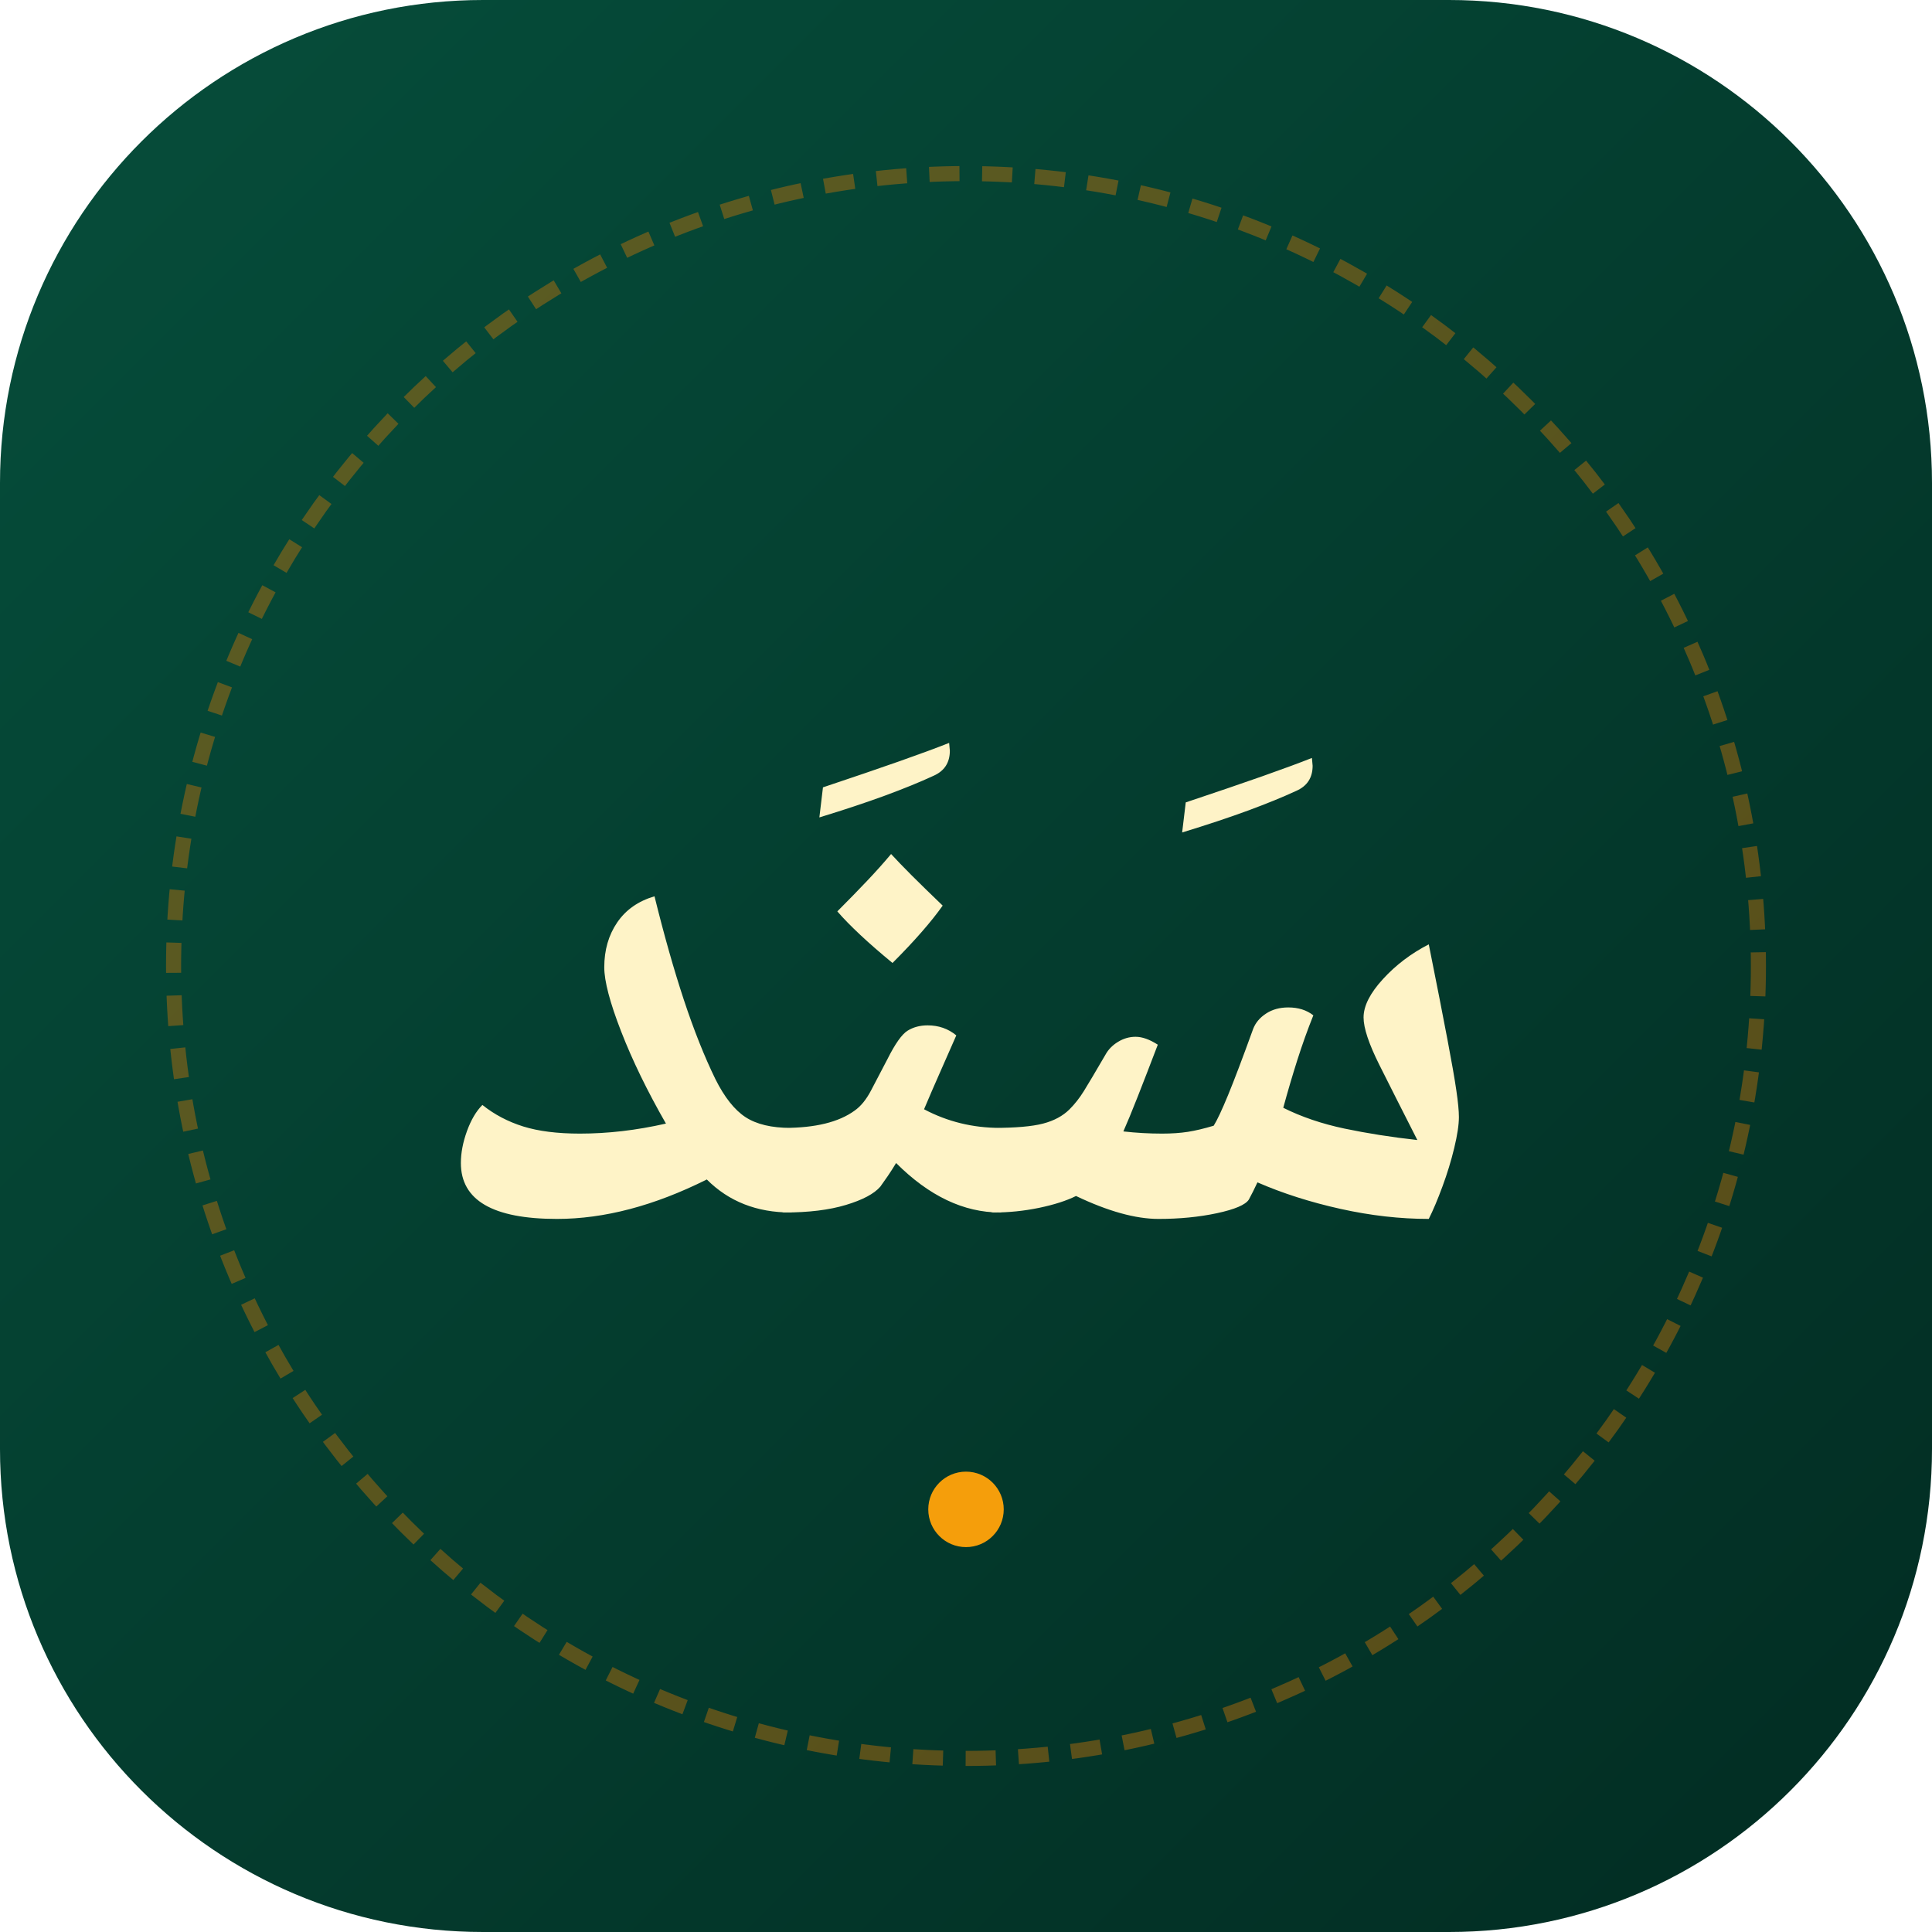
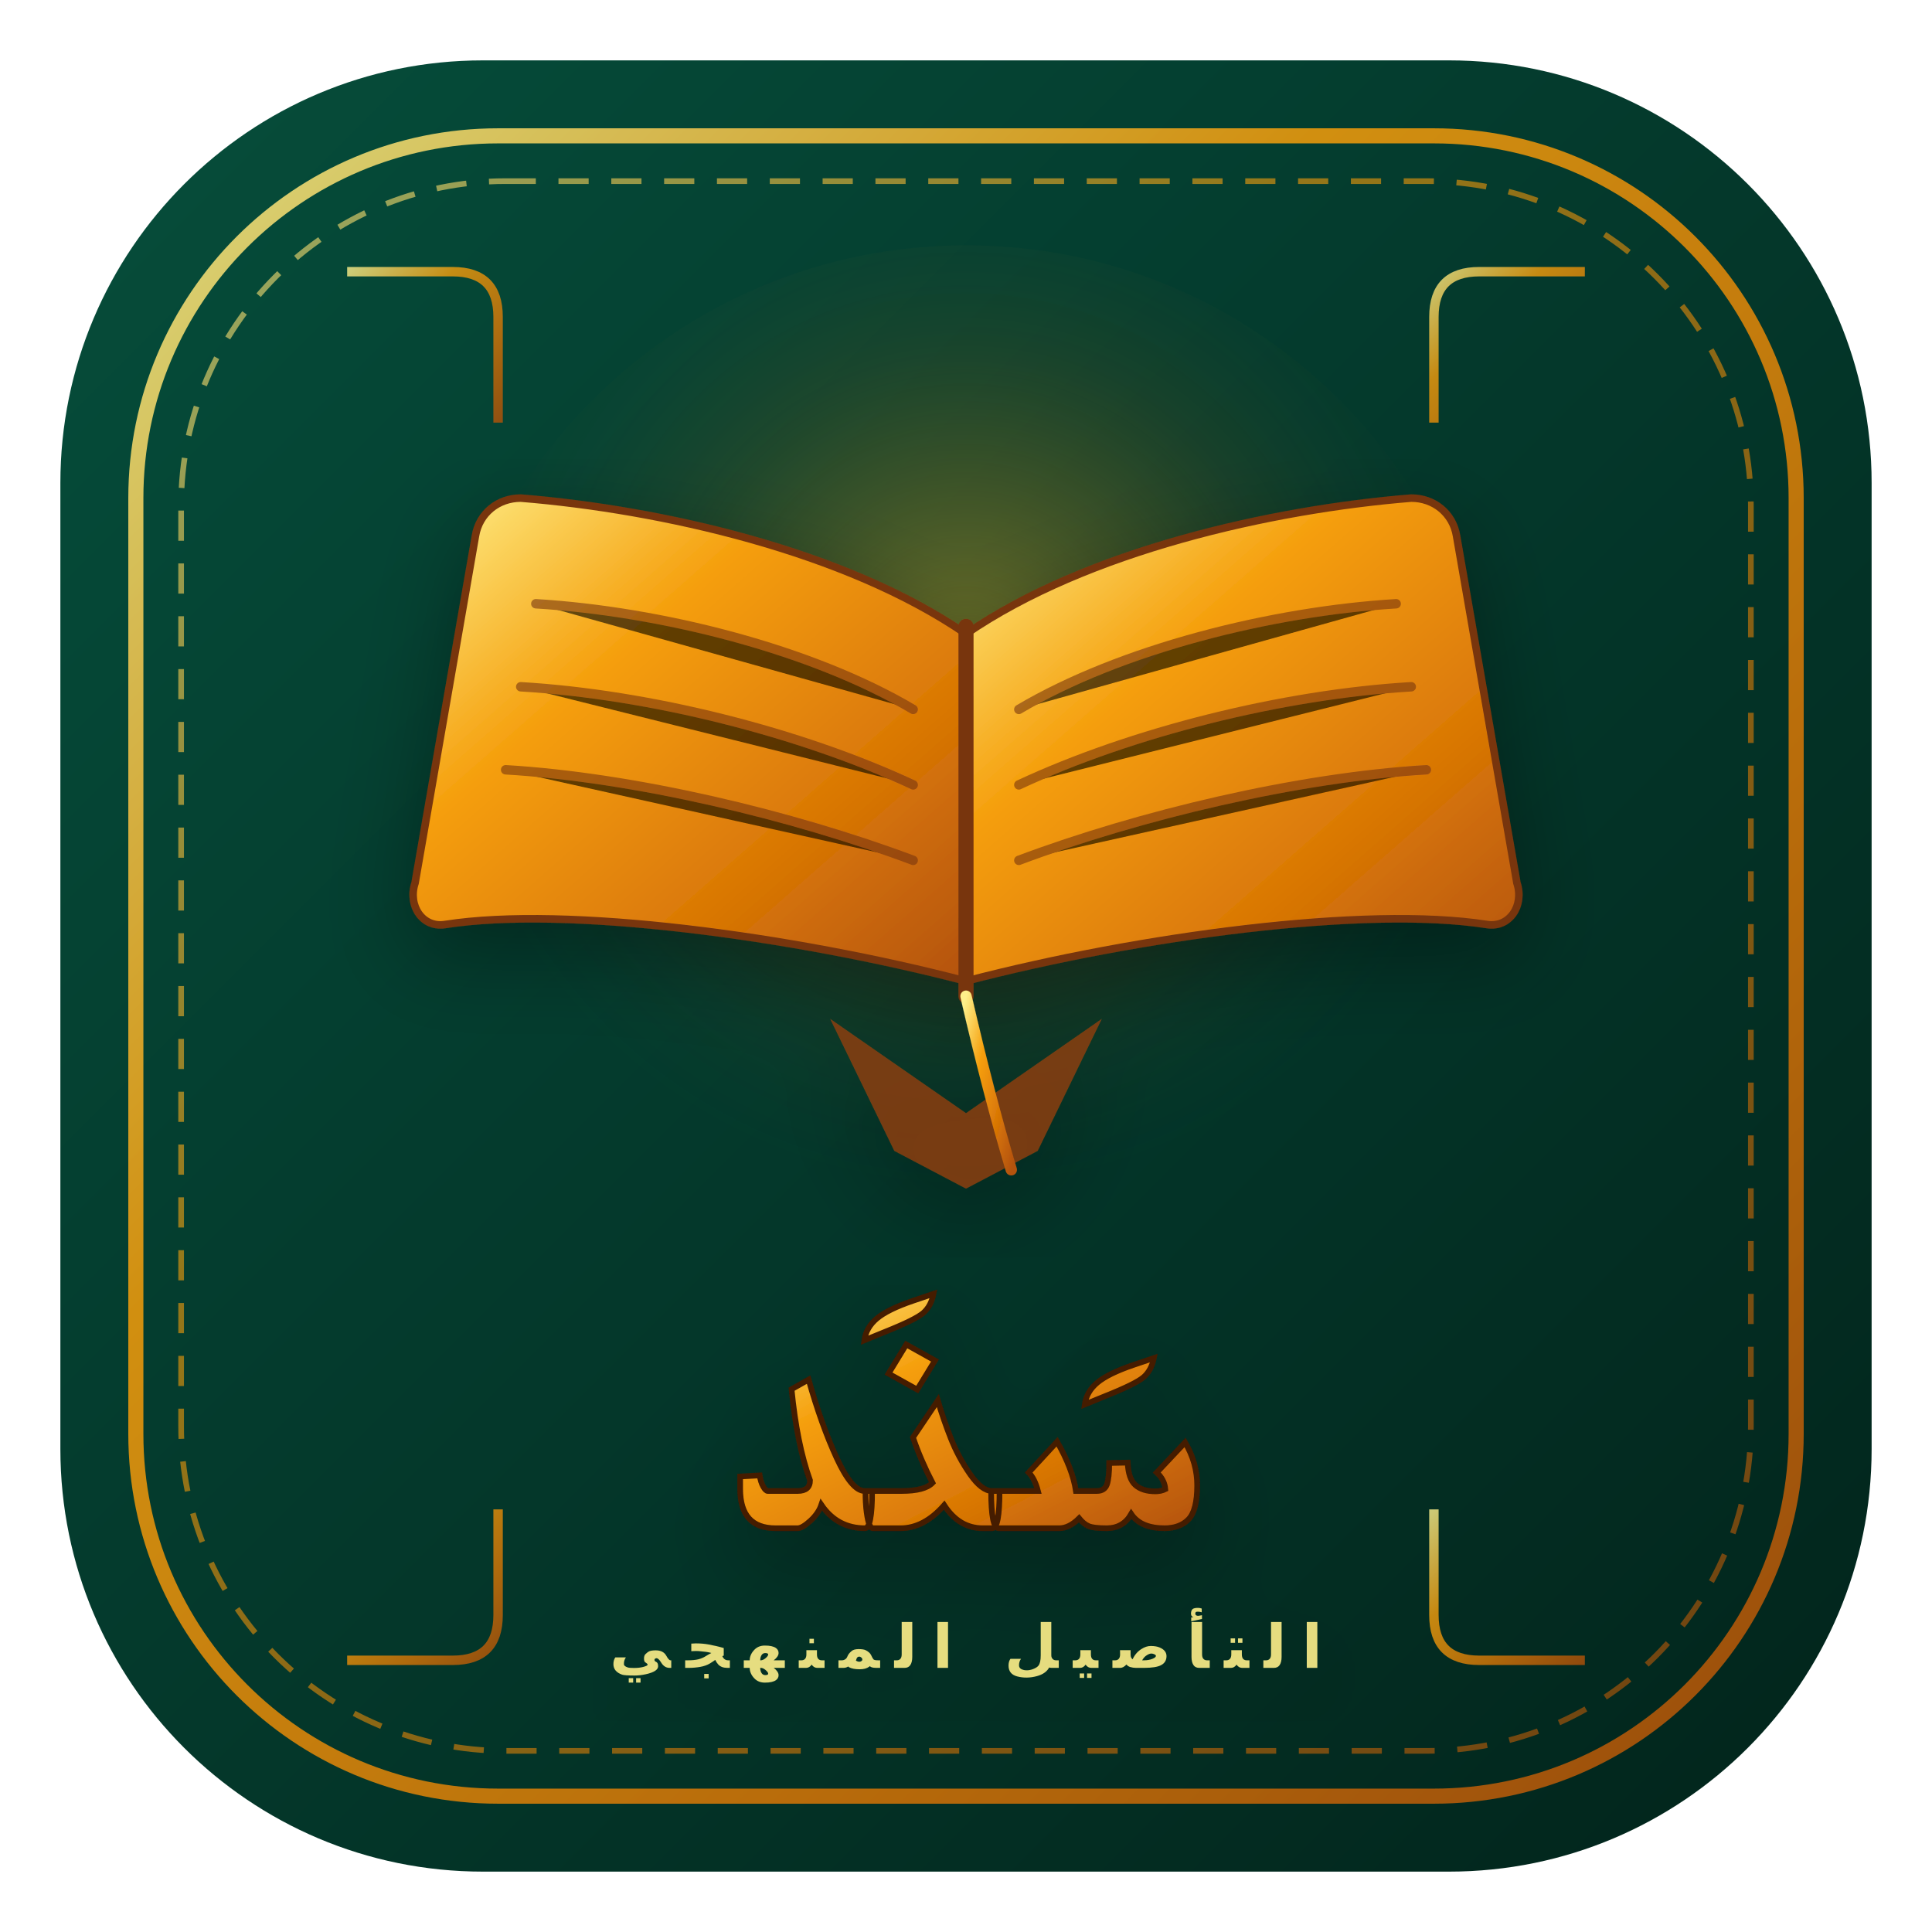
<svg xmlns="http://www.w3.org/2000/svg" viewBox="0 0 512 512" width="512" height="512">
  <defs>
-     <linearGradient id="sanadGrad" x1="0%" y1="0%" x2="100%" y2="100%">
+     <linearGradient id="bgGrad" x1="0%" y1="0%" x2="100%" y2="100%">
      <stop offset="0%" stop-color="#064e3b" />
-       <stop offset="100%" stop-color="#022c22" />
+       <stop offset="40%" stop-color="#043c2e" />
+       <stop offset="100%" stop-color="#02241b" />
    </linearGradient>
+     <linearGradient id="goldGrad" x1="0%" y1="0%" x2="100%" y2="100%">
+       <stop offset="0%" stop-color="#fef08a" />
+       <stop offset="35%" stop-color="#f59e0b" />
+       <stop offset="70%" stop-color="#d97706" />
+       <stop offset="100%" stop-color="#b45309" />
+     </linearGradient>
+     <radialGradient id="glowGrad" cx="50%" cy="40%" r="50%">
+       <stop offset="0%" stop-color="#fbbf24" stop-opacity="0.45" />
+       <stop offset="60%" stop-color="#d97706" stop-opacity="0.1" />
+       <stop offset="100%" stop-color="#064e3b" stop-opacity="0" />
+     </radialGradient>
+     <filter id="shadow" x="-10%" y="-10%" width="120%" height="120%">
+       <feDropShadow dx="0" dy="8" stdDeviation="12" flood-color="#000" flood-opacity="0.35" />
+     </filter>
  </defs>
-   <rect width="512" height="512" rx="128" fill="url(#sanadGrad)" />
-   <circle cx="256" cy="256" r="210" fill="none" stroke="#d97706" stroke-width="4" stroke-dasharray="8 6" opacity="0.4" />
-   <text x="50%" y="54%" font-family="Traditional Arabic, 'Noto Naskh Arabic', serif" font-size="190" font-weight="bold" fill="#fef3c7" text-anchor="middle" dominant-baseline="middle">سَنَد</text>
-   <circle cx="256" cy="400" r="10" fill="#f59e0b" />
+   <rect x="16" y="16" width="480" height="480" rx="112" fill="url(#bgGrad)" />
+   <rect x="36" y="36" width="440" height="440" rx="96" fill="none" stroke="url(#goldGrad)" stroke-width="4" stroke-opacity="0.85" />
+   <rect x="48" y="48" width="416" height="416" rx="86" fill="none" stroke="url(#goldGrad)" stroke-width="1.5" stroke-dasharray="8 6" stroke-opacity="0.6" />
+   <g stroke="url(#goldGrad)" stroke-width="2.5" fill="none" opacity="0.8">
+     <path d="M420 72 L392 72 Q380 72 380 84 L380 112" />
+     <path d="M92 72 L120 72 Q132 72 132 84 L132 112" />
+     <path d="M420 440 L392 440 Q380 440 380 428 L380 400" />
+     <path d="M92 440 L120 440 Q132 440 132 428 L132 400" />
+   </g>
+   <circle cx="256" cy="205" r="140" fill="url(#glowGrad)" />
+   <g filter="url(#shadow)">
+     <path d="M220 270 L256 295 L292 270 L275 305 L256 315 L237 305 Z" fill="#92400e" opacity="0.8" />
+     <path d="M256 260 C210 248 150 240 118 245 C112 246 108 240 110 234 L126 142 C127 136 132 132 138 132 C175 135 224 146 256 168 Z" fill="url(#goldGrad)" stroke="#78350f" stroke-width="2" />
+     <path d="M142 160 C175 162 215 172 242 188" stroke="#78350f" stroke-width="2.5" stroke-linecap="round" opacity="0.6" />
+     <path d="M138 182 C172 184 212 194 242 208" stroke="#78350f" stroke-width="2.5" stroke-linecap="round" opacity="0.6" />
+     <path d="M134 204 C168 206 210 216 242 228" stroke="#78350f" stroke-width="2.5" stroke-linecap="round" opacity="0.6" />
+     <path d="M256 260 C302 248 362 240 394 245 C400 246 404 240 402 234 L386 142 C385 136 380 132 374 132 C337 135 288 146 256 168 Z" fill="url(#goldGrad)" stroke="#78350f" stroke-width="2" />
+     <path d="M370 160 C337 162 297 172 270 188" stroke="#78350f" stroke-width="2.5" stroke-linecap="round" opacity="0.6" />
+     <path d="M374 182 C340 184 300 194 270 208" stroke="#78350f" stroke-width="2.5" stroke-linecap="round" opacity="0.6" />
+     <path d="M378 204 C344 206 302 216 270 228" stroke="#78350f" stroke-width="2.5" stroke-linecap="round" opacity="0.6" />
+     <path d="M256 166 L256 264" stroke="#78350f" stroke-width="4" stroke-linecap="round" />
+     <path d="M256 264 Q262 290 268 310" stroke="url(#goldGrad)" stroke-width="3" stroke-linecap="round" fill="none" />
+   </g>
+   <g id="sanad-text" filter="url(#shadow)">
+     <text x="256" y="405" text-anchor="middle" font-family="'Amiri', 'Traditional Arabic', 'Scheherazade New', serif" font-size="94" font-weight="bold" fill="url(#goldGrad)" stroke="#451a03" stroke-width="1.5" letter-spacing="2">
+       سَنَد
+     </text>
+     <text x="256" y="442" text-anchor="middle" font-family="system-ui, -apple-system, sans-serif" font-size="16" font-weight="600" fill="#fef08a" letter-spacing="4" opacity="0.9">
+       التأصيل المنهجي
+     </text>
+   </g>
</svg>
